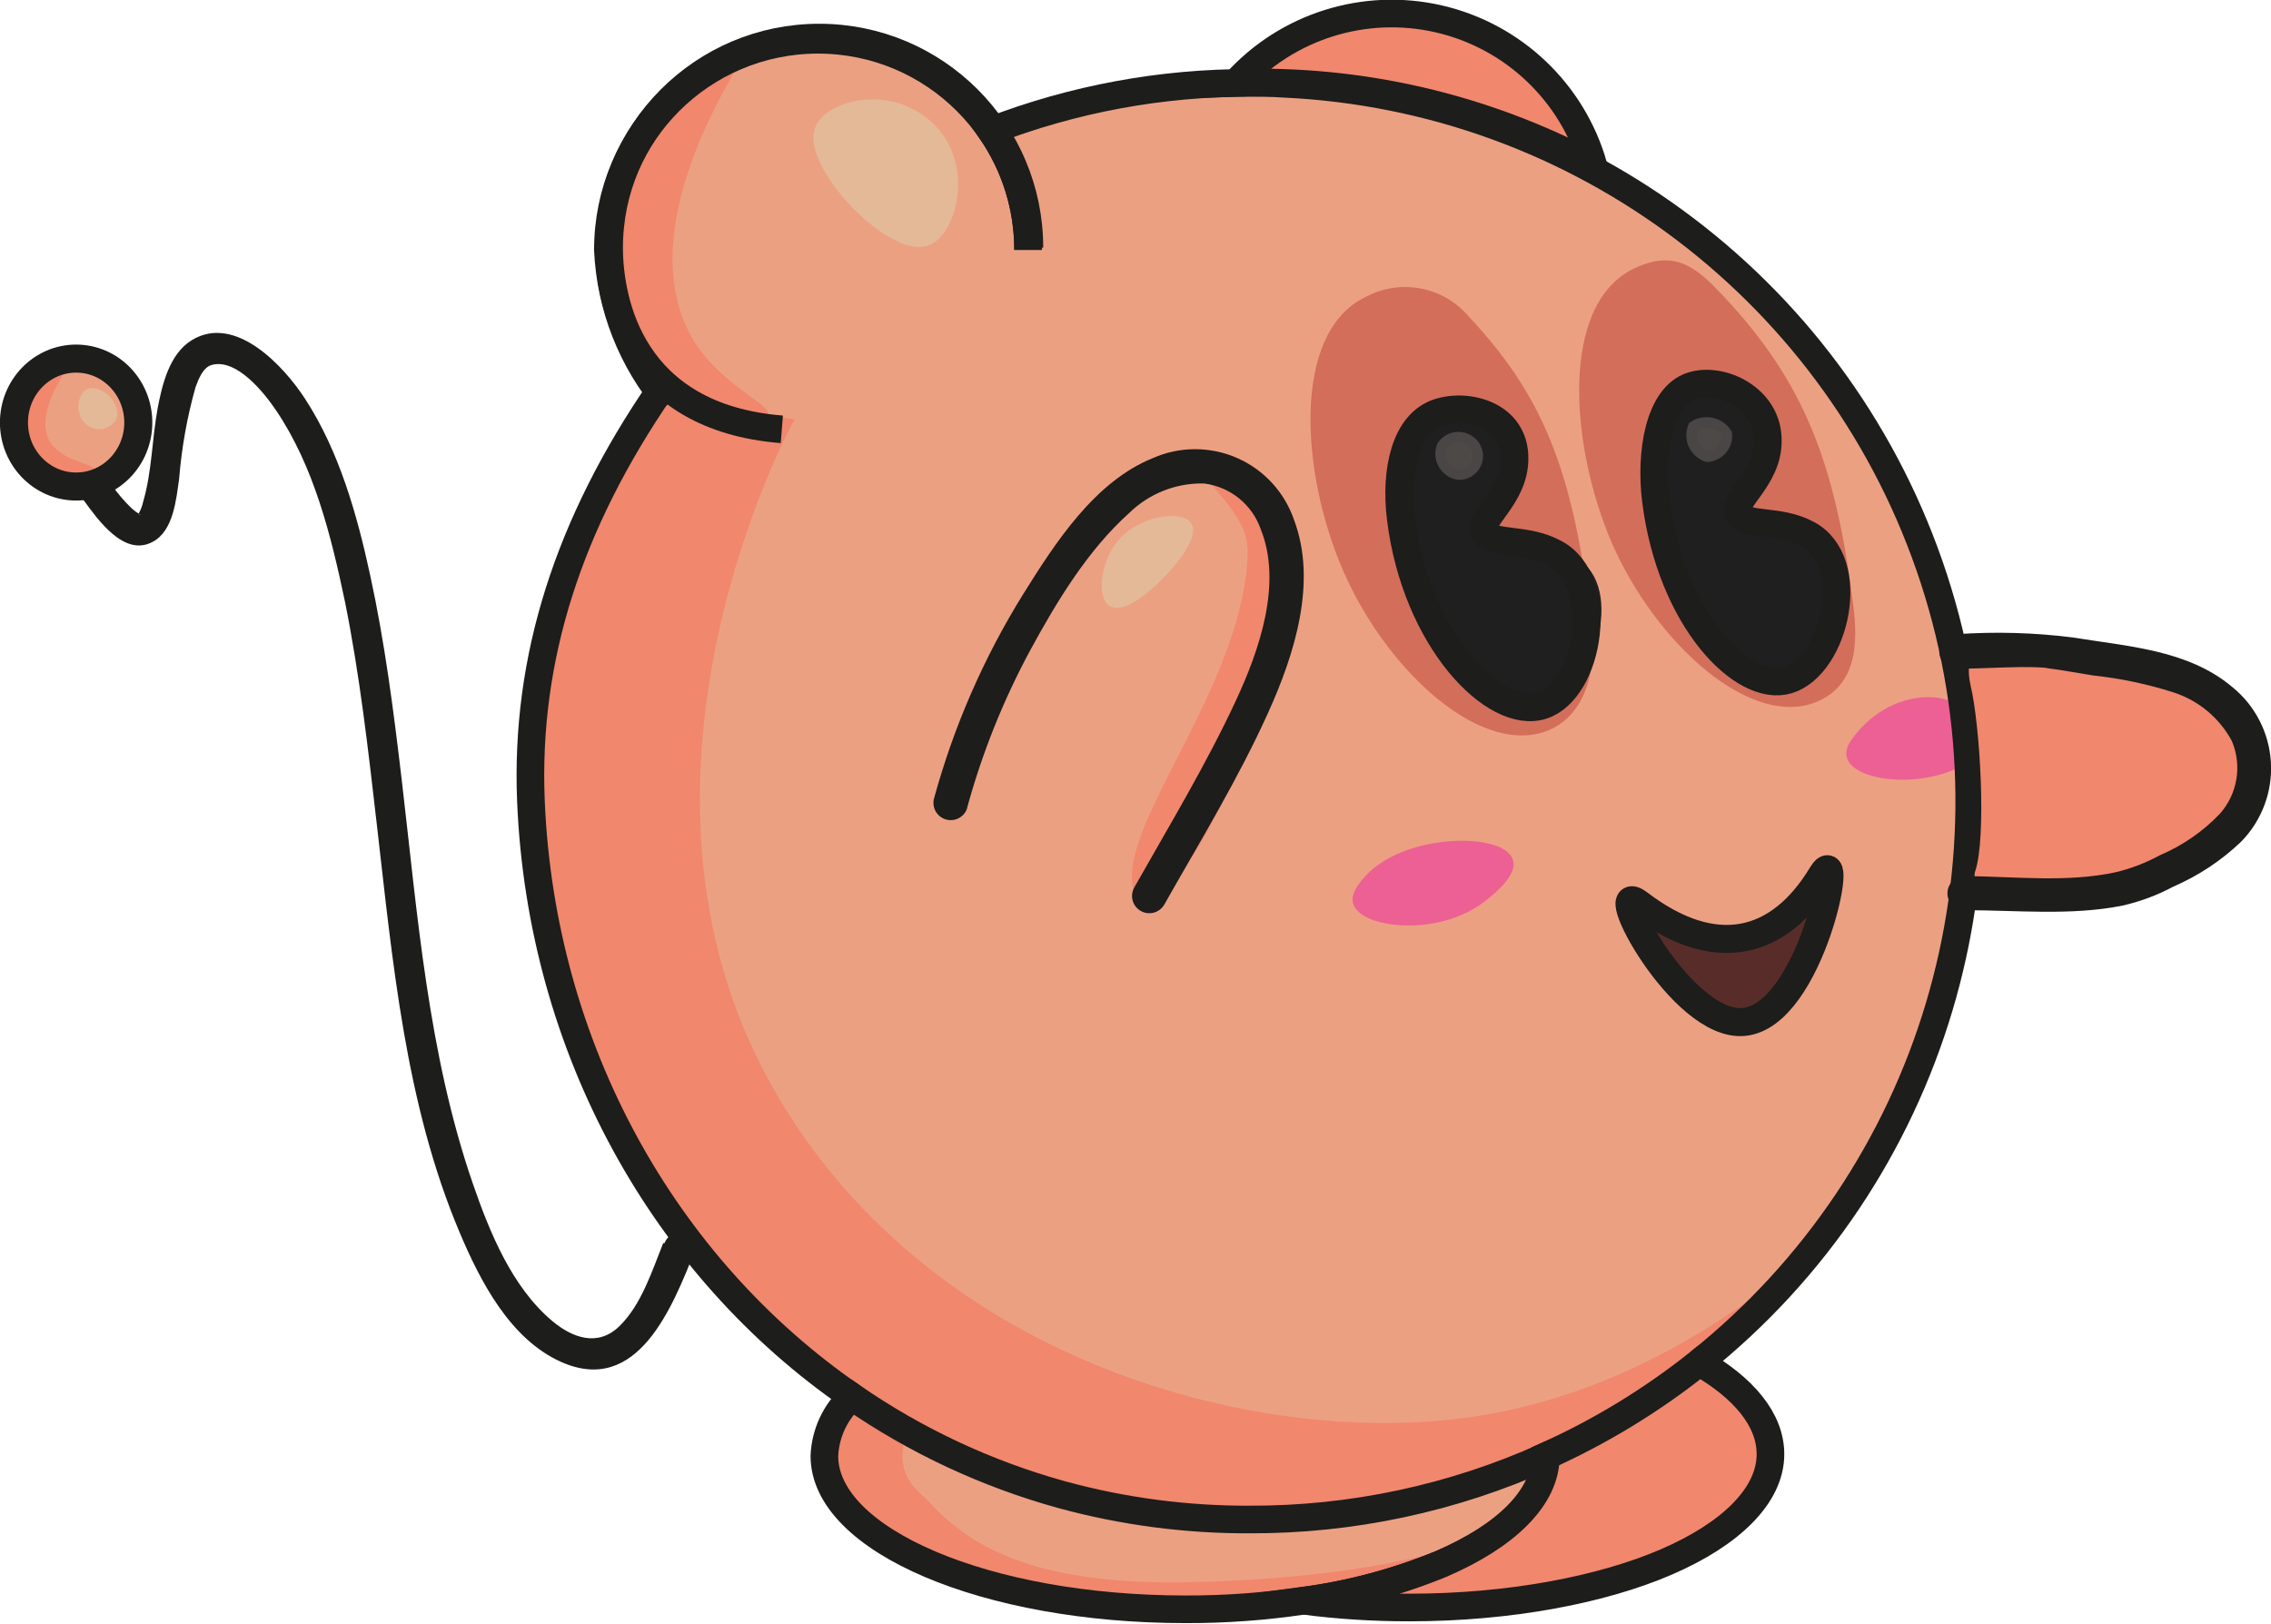
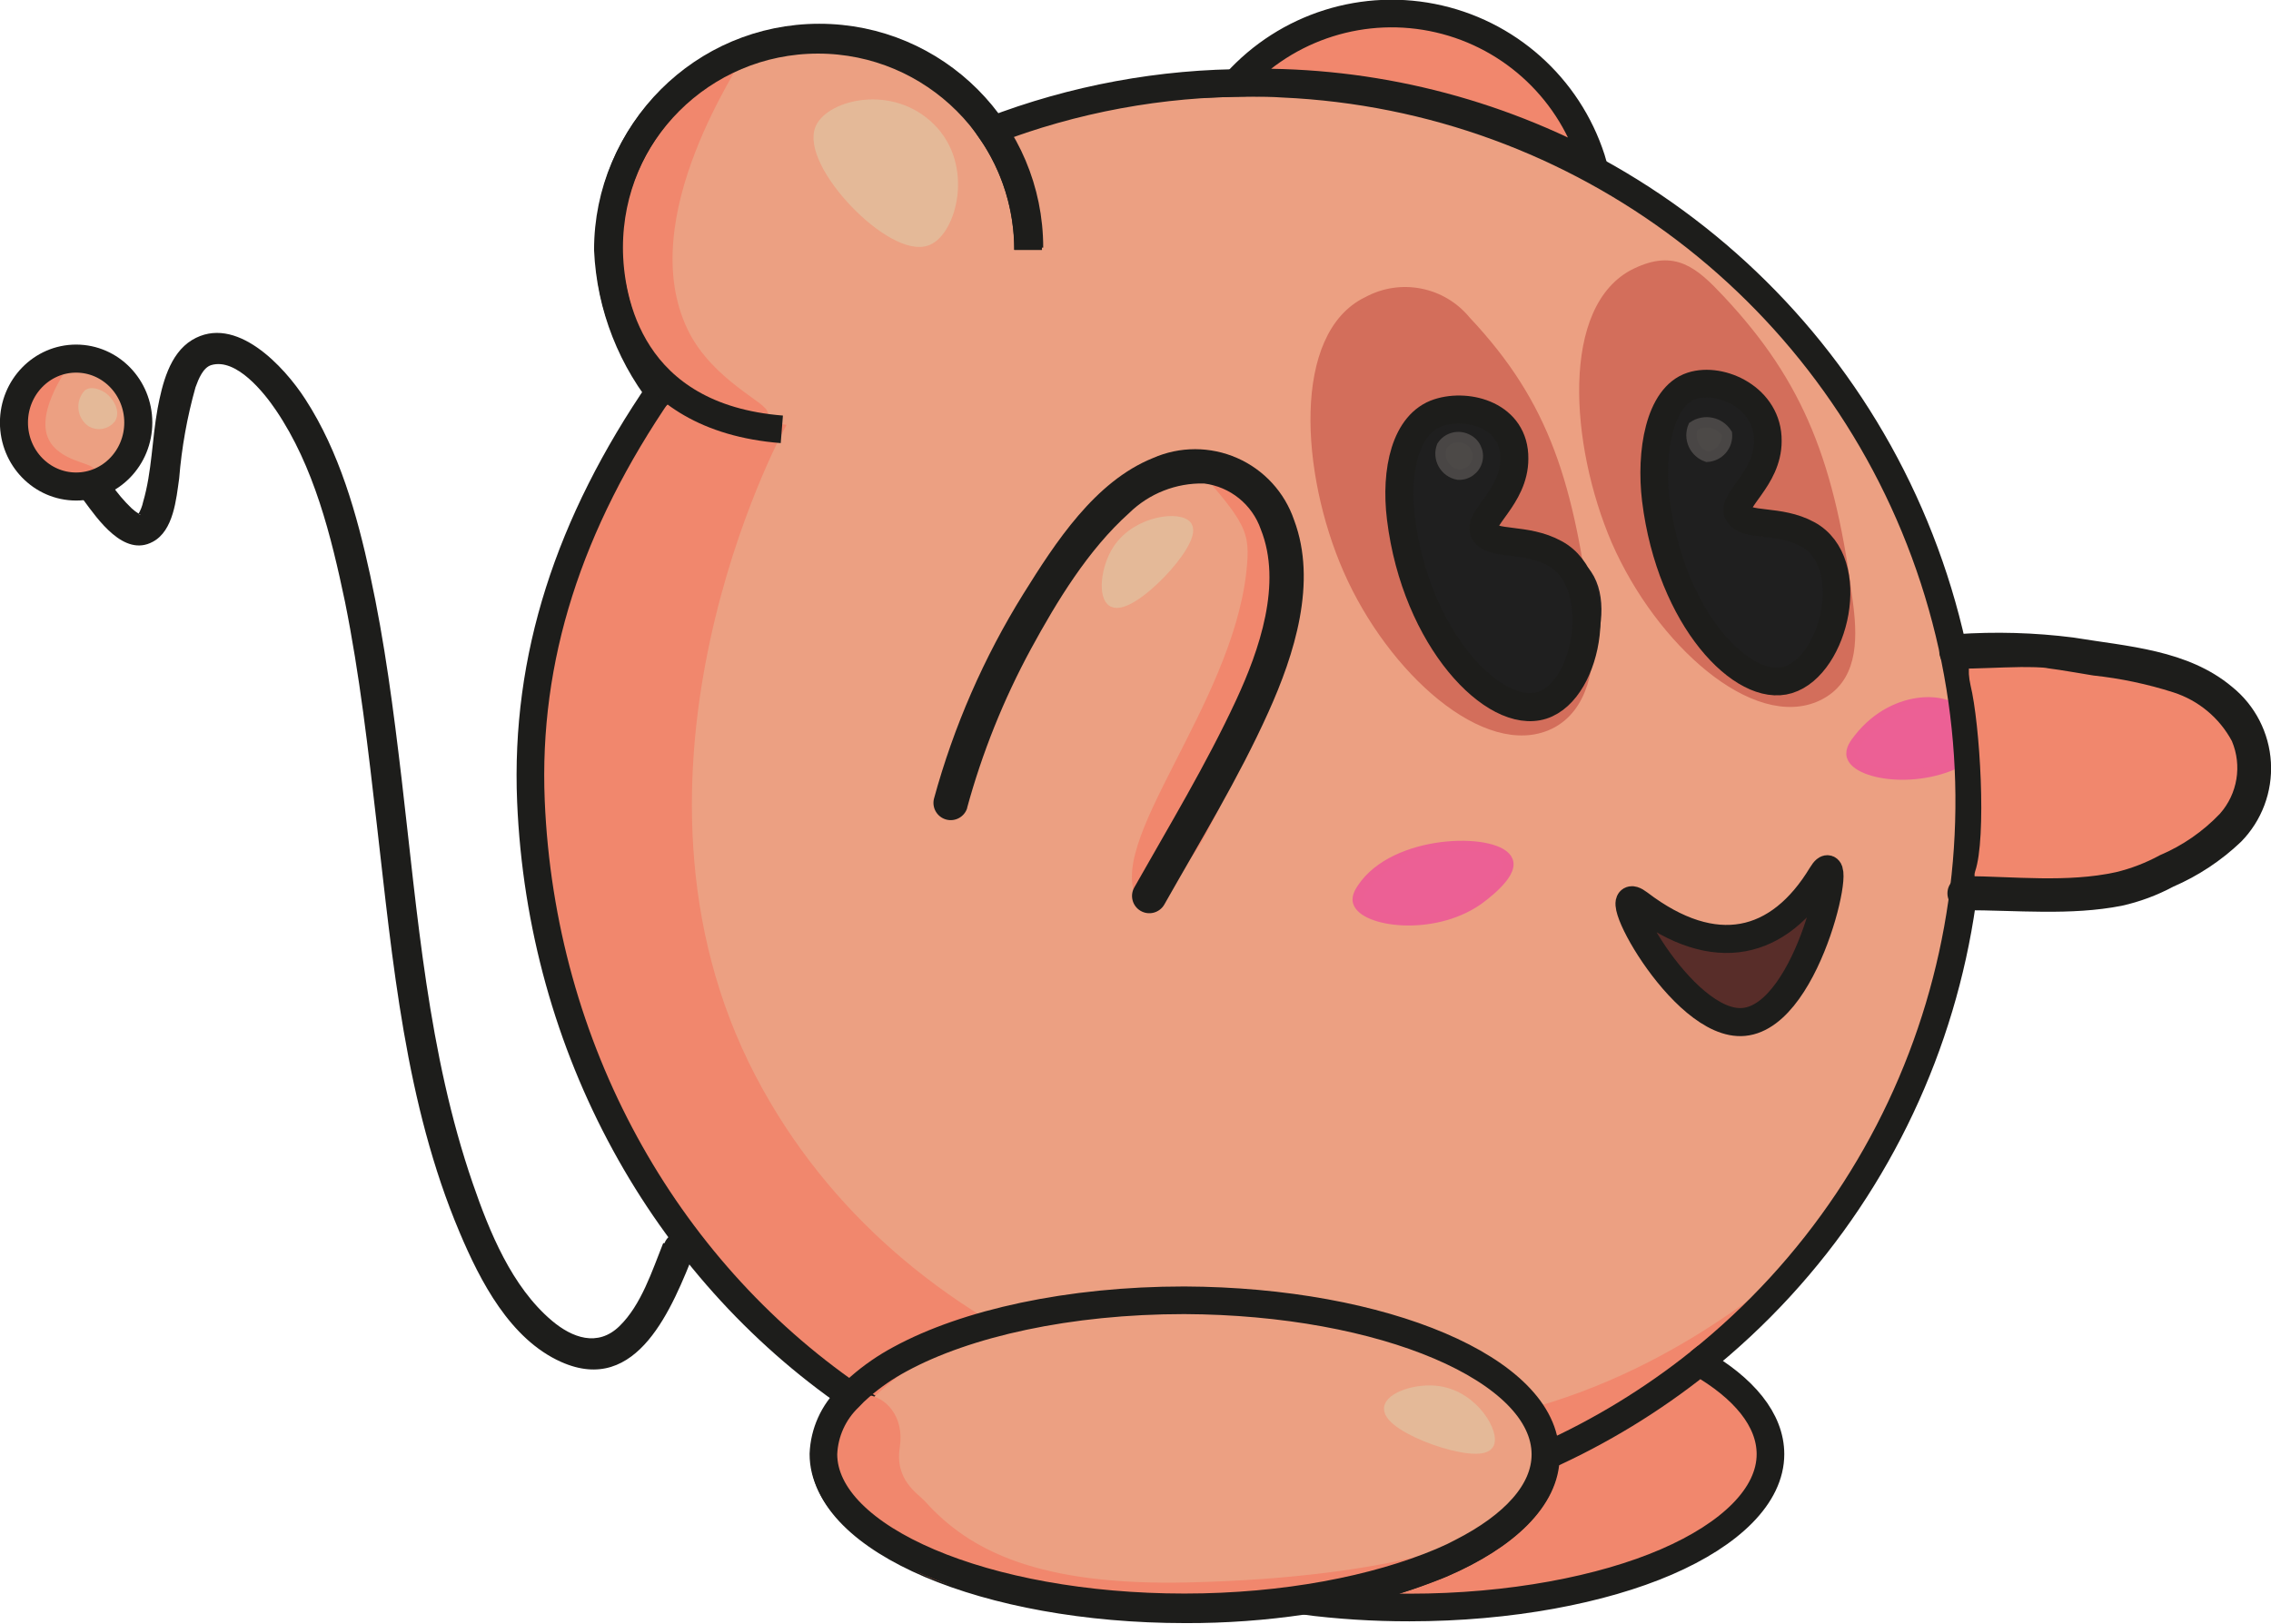
<svg xmlns="http://www.w3.org/2000/svg" viewBox="0 0 164.38 117.5">
  <defs>
    <style>.cls-1,.cls-2{fill:#eca082;stroke:#eca082;}.cls-1,.cls-10,.cls-12,.cls-13,.cls-2,.cls-3,.cls-4,.cls-5,.cls-6,.cls-7,.cls-8,.cls-9{stroke-miterlimit:10;}.cls-1,.cls-4,.cls-5,.cls-6,.cls-7,.cls-8,.cls-9{stroke-width:0.75px;}.cls-2,.cls-3{stroke-width:0.75px;}.cls-3{fill:#f1876d;stroke:#f1876d;}.cls-4{fill:#d36e5b;stroke:#d36e5b;}.cls-5{fill:#ec6095;stroke:#ec6094;}.cls-6{fill:#e4b998;stroke:#e4b998;}.cls-7{fill:#1f1f1f;stroke:#1f1f1f;}.cls-8{fill:#582d29;stroke:#582d29;}.cls-9{fill:#4c4947;stroke:#494645;}.cls-10,.cls-12,.cls-13{fill:none;stroke:#1d1d1b;}.cls-10{stroke-width:2px;}.cls-11{fill:#1d1d1b;}.cls-12{stroke-width:2.03px;}.cls-13{stroke-width:2.03px;}</style>
  </defs>
  <g id="Capa_9" data-name="Capa 9">
    <path class="cls-1" d="M3.79,35.13c1.66.88,7.07-2.85,6.19-6.19C9.49,27.1,7.15,25.56,5.53,26,2.62,26.88,2,34.19,3.79,35.13Z" />
    <path class="cls-2" d="M56.82,30a13.71,13.71,0,0,1-3.1-25.35C61.15.88,68.55,6.56,69.59,7.39c1.46,1.16,4.55,3.62,5,7.35C75.58,22.14,66,32.14,56.82,30Z" />
    <path class="cls-2" d="M78.66,7C55.88,12.36,38.12,33.76,38.2,57.52c.1,24.51,19.13,39.14,21.68,41,14.73,10.93,35.9,14.67,53,6.39,13-6.29,19.76-17.6,21.68-20.91a54.64,54.64,0,0,0,6.78-19.54A50.6,50.6,0,0,0,139,39.13,51.14,51.14,0,0,0,125.11,19C114,9.22,96.46,2.82,78.66,7Z" />
    <path class="cls-3" d="M4.85,25.94C4.76,25.89.4,31,2,33.39c1.11,1.59,4.46,1.26,4.55.87S4.1,33.77,3.2,32C2,29.62,4.93,26,4.85,25.94Z" />
    <path class="cls-3" d="M82.78,65.16c-2.67-3.77,6.7-13.87,7.8-23.67.36-3.15-.06-3.81-4-8.26-.51-.57,2.06.39,3.32,1.87,1.07,1.26,4.31,2.17.92,15.58C90,53.7,86.44,63,84.26,63.3,83.49,63.39,83.34,66,82.78,65.16Z" />
    <path class="cls-3" d="M91,4.49c-.17-1.28,7.54-5.18,14.61-2.91,5.62,1.81,9.42,7.07,8.71,8.13s-4.49-1.82-13-3.58C94.4,4.7,91.06,5.31,91,4.49Z" />
    <path class="cls-3" d="M53.34,4c-.28-.16-15,5.49-6.29,21.26,2.15,3.9,7.84,5.31,8.16,4.81s-3.9-2.21-5.75-6C45.34,15.62,53.59,4.2,53.34,4Z" />
-     <path class="cls-3" d="M48.78,28.6C37.42,46.51,37,60.18,42.5,75.12c8.82,23.8,33.92,40,64.44,31.42,12.64-3.56,21.12-11.76,21.52-13.1.27-.9-8.83,7.92-22.73,9.62-16.23,2-40.14-5-50.8-25.4-11.51-22.08,2-47,2-47C52.93,30.07,49.46,27.53,48.78,28.6Z" />
+     <path class="cls-3" d="M48.2,29C36.84,46.9,36.38,60.56,41.92,75.51c8.82,23.8,33.92,40,64.44,31.42,12.64-3.57,21.12-11.77,21.52-13.1.27-.9-8.83,7.92-22.73,9.62-16.23,2-40.14-5-50.8-25.4-11.51-22.08,2-47,2-47C52.34,30.46,48.88,27.92,48.2,29Z" />
    <path class="cls-3" d="M87,110.55c-3.4-.88-6.87-1.74-7.84-2-4-1.19,2,5.14,8,6.06,25.06,3.87,36.75-2.51,36.68-3,0-.28,5.77-5.19,4.13-7.22-1-1.28-.93-1.39-4.26-5.13-.46-.52-13,8.32-16.65,8.71C103,108.37,90.69,110.74,87,110.55Z" />
    <path class="cls-2" d="M62.43,102.87c27.32,9.3,25,7.41,31.48,8,8.39.78,18.92-6.3,18.37-5.23-6.52,12.68-41.72,14.66-48.39,3.29C63.36,108,60.3,102.15,62.43,102.87Z" />
    <path class="cls-3" d="M60.24,104.82c0,4.14,4.66,9,10.64,9.89,25.07,3.87,36.75-2.51,36.68-3,0-.28-5.67,2.84-21.29,3.2-10.83.24-16-2.26-19.36-6-.46-.52-2.32-1.62-1.9-4.23C65.66,100.65,60.24,99.66,60.24,104.82Z" />
    <path class="cls-4" d="M118.43,19.78C113.35,22.21,114,32.12,117,39.13c3.2,7.33,10.08,13.39,14.58,11.23,2.43-1.17,2.52-3.84,2.2-6.45-1.29-10.33-3.54-16.06-9.29-22.2C122.56,19.65,121.18,18.46,118.43,19.78Z" />
    <path class="cls-4" d="M99,21.84c-5.08,2.43-4.48,12.35-1.42,19.36,3.2,7.33,10.07,13.39,14.58,11.22,2.43-1.17,3-4.35,2.71-7-1.29-10.32-3-16.05-8.78-22.19A5.67,5.67,0,0,0,99,21.84Z" />
    <path class="cls-5" d="M134.56,53.45c2.66-3.37,6.9-3.05,7.48-1.42.37,1,.94,2.38.65,2.59-3.31,2.28-8.24,1.53-8.65.12C133.91,54.29,134.27,53.82,134.56,53.45Z" />
    <path class="cls-5" d="M98.82,64c2.65-3.37,9.74-3.3,10.32-1.67.37,1-1.9,2.63-2.19,2.84-3.31,2.28-8.24,1.53-8.65.13C98.17,64.87,98.53,64.4,98.82,64Z" />
    <path class="cls-6" d="M6.39,28.54a1.35,1.35,0,0,0,.22,2A1.09,1.09,0,0,0,8,30.3c.32-.47-.11-1.22-.59-1.56C7.36,28.72,6.76,28.31,6.39,28.54Z" />
    <path class="cls-6" d="M59.4,9.26c-1.17,2.53,5.2,9.18,7.74,8.13,1.7-.7,3-5.35.19-8.13S60.16,7.61,59.4,9.26Z" />
    <path class="cls-6" d="M85.92,38.1c-.46-.73-3.57-.47-5,1.67-.9,1.37-1.06,3.44-.37,3.8C81.86,44.26,86.63,39.24,85.92,38.1Z" />
    <path class="cls-7" d="M121.29,28.83c-4.58,3.51,2.58,20.39,7.49,20,3.22-.25,6.33-6.36,3.52-8.92-1.76-1.62-5.29.21-6.58-1.55-.8-1.09.81-2.26,1-5.42,0-.55.63-3.24-1.52-4.49A3.88,3.88,0,0,0,121.29,28.83Z" />
    <path class="cls-7" d="M103,31.54c-4.58,3.51,3.22,20,8.13,19.62,3.23-.26,6.07-7.53,3.27-10.09-1.77-1.62-5.3.21-6.58-1.55-.8-1.09.81-2.26,1-5.42a3,3,0,0,0-1.52-3.59C106.08,29.84,103.92,30.82,103,31.54Z" />
    <path class="cls-8" d="M118.17,66.23c-1.83-4.29,6.87,7.64,13.52-2.56,1.7-2.59-.08,9.21-5.49,9.68S118.84,67.8,118.17,66.23Z" />
    <path class="cls-9" d="M122.56,30.87a1.65,1.65,0,0,0,1,2.2A1.53,1.53,0,0,0,125,31.39,1.73,1.73,0,0,0,122.56,30.87Z" />
    <path class="cls-9" d="M104.37,32.29a1.54,1.54,0,0,0,1.16,2.07,1.35,1.35,0,0,0,.64-2.58A1.41,1.41,0,0,0,104.37,32.29Z" />
    <path class="cls-10" d="M74.42,18.09a15.21,15.21,0,0,0-30.42,0,18.51,18.51,0,0,0,4.38,11.14" />
    <path class="cls-10" d="M74.41,18.09a15.16,15.16,0,0,0-2.68-8.63A51.77,51.77,0,0,1,90.46,6c.8,0,1.6,0,2.39.06A52,52,0,0,1,123,98.63" />
    <path class="cls-10" d="M47.82,28.19C41.16,37.89,38,47.64,38.43,58c.75,17.92,9.65,33.75,23.22,43.1" />
    <path class="cls-10" d="M89.45,6A51.52,51.52,0,0,1,115.34,12,15.19,15.19,0,0,0,89.45,6Z" />
    <path class="cls-11" d="M48,90c-.8,2-1.58,4.46-3.16,6s-3.43.84-4.89-.39c-2.91-2.46-4.52-6.43-5.73-9.94-3.24-9.4-4-19.48-5.15-29.28-.59-5-1.22-9.9-2.28-14.77-.95-4.37-2.23-8.93-4.69-12.72-1.52-2.36-5.05-6.2-8.21-4.28-1.63,1-2.15,3.21-2.48,4.94C11,31.8,11,34.14,10.36,36.33a2.89,2.89,0,0,1-.36.91c-.14.22.11-.11.14,0s0,0-.18-.11-.3-.22-.45-.35a11.31,11.31,0,0,1-1.45-1.71c-.85-1.17-2.82,0-2,1.15,1,1.35,2.91,4.14,5,3,1.51-.8,1.7-3.12,1.91-4.6a34.64,34.64,0,0,1,1.18-6.58c.22-.61.55-1.43,1.14-1.61,1.81-.54,3.83,2,4.68,3.26,2.76,4.07,4,9.11,5,13.87,1.07,5.31,1.68,10.7,2.3,16.08,1.15,9.94,2.06,20.27,6,29.58,1.49,3.53,3.65,7.72,7.34,9.37,5.55,2.48,8.07-4,9.67-8,.54-1.35-1.65-1.94-2.18-.6Z" />
    <path class="cls-10" d="M130.85,38.68c3.7,2,2,9.49-1.43,10.54-3.24,1-8.5-4.38-9.57-13.06-.41-3.38.23-7.46,2.61-8.23,2.12-.69,5.54.9,5.5,4,0,2.77-2.7,4.31-2.13,5.27S128.77,37.54,130.85,38.68Z" />
    <path class="cls-12" d="M112.54,40.06c3.75,2,2.52,9.9-.92,11S102.48,46.3,101.4,37.5c-.42-3.42.32-6.85,2.73-7.63,2.16-.7,5.52.21,5.48,3.34,0,2.8-2.73,4.37-2.16,5.33S110.43,38.9,112.54,40.06Z" />
    <path class="cls-12" d="M131.87,63.34c1.75-2.89-.79,10.19-5.65,10.64-4.51.43-10.27-10.6-7.59-8.56C124.13,69.61,128.78,68.45,131.87,63.34Z" />
    <path class="cls-10" d="M74.51,17.93a15.21,15.21,0,0,0-30.42,0c0,3.88,1.56,12.28,12.5,13.15" />
    <ellipse class="cls-13" cx="5.51" cy="30.59" rx="4.5" ry="4.63" />
    <path class="cls-10" d="M128.15,105.27c0,3-2.88,5.79-7.53,7.8s-11.32,3.3-18.6,3.3a59.34,59.34,0,0,1-7.7-.49,40.18,40.18,0,0,0,10-2.68c4.63-2,7.51-4.74,7.53-7.77A52,52,0,0,0,123,98.63C126.22,100.48,128.15,102.78,128.15,105.27Z" />
    <path class="cls-10" d="M111.89,105.43c0,3-2.9,5.77-7.53,7.77a40.18,40.18,0,0,1-10,2.68,56.87,56.87,0,0,1-8.56.62c-14.43,0-26.13-5-26.13-11.1a6.16,6.16,0,0,1,2-4.29,50.32,50.32,0,0,0,15.17,7.09A50.87,50.87,0,0,0,90.46,110,51.79,51.79,0,0,0,111.89,105.43Z" />
    <path class="cls-11" d="M70,58.49A54,54,0,0,1,74.61,47c1.89-3.47,4.14-7.19,7.12-9.86A7.5,7.5,0,0,1,87.15,35a5,5,0,0,1,4.11,3.32c1.57,3.93-.11,8.75-1.79,12.37-2.16,4.65-4.84,9.08-7.36,13.54a1.25,1.25,0,0,0,2.16,1.26c2.59-4.58,5.38-9.14,7.54-13.94,1.88-4.16,3.55-9.4,1.86-13.9a7.57,7.57,0,0,0-10.22-4.49c-4.21,1.7-7.06,6.12-9.37,9.82A56.09,56.09,0,0,0,67.6,57.83a1.25,1.25,0,0,0,2.41.66Z" />
    <path class="cls-3" d="M143,49.54c-1-4.49,4.36-2.23,14.13-.9,4.25.58-.59-.45,5.16,3.1.65.4,1.19,1.15.51,3-.58,1.55-.51,3.81-4.19,7.36-2.24,2.16-16,3.18-15.29,1.1C144.2,60.64,143.68,52.32,143,49.54Z" />
    <path class="cls-11" d="M142.2,65.89c3.75,0,7.67.41,11.38-.32a14.62,14.62,0,0,0,3.72-1.38,16.73,16.73,0,0,0,4.91-3.25,7.58,7.58,0,0,0-.65-11.22c-3.21-2.69-7.55-2.92-11.5-3.57a43.28,43.28,0,0,0-8.44-.24,1.25,1.25,0,0,0,0,2.5c1.54,0,3.09-.1,4.63-.12.61,0,1.65,0,2,.09,1.1.14,2.18.35,3.27.52a29.24,29.24,0,0,1,5.79,1.22,7.35,7.35,0,0,1,4.24,3.53,5,5,0,0,1-.87,5.26,13,13,0,0,1-4.34,3,13,13,0,0,1-3.19,1.23c-3.52.77-7.36.31-10.94.28a1.25,1.25,0,0,0,0,2.5Z" />
+     <path class="cls-2" d="M62.13,102.9c8.91-10.71,27-7.82,33.49-7.23,8.38.78,16.91,8.92,16.36,10-6.52,12.67-41.72,14.65-48.39,3.29C63.06,108.06,60.69,104.63,62.13,102.9Z" />
+     <path class="cls-3" d="M60,104.85c0,4.13,4.65,9,10.64,9.89,25.06,3.87,36.74-2.51,36.67-3,0-.28-5.67,2.83-21.29,3.19-10.82.25-16-2.26-19.35-6-.47-.52-2.33-1.62-1.91-4.23C65.37,100.67,59.94,99.68,60,104.85Z" />
+   </g>
+   <g id="Capa_10" data-name="Capa 10">
+     <path class="cls-6" d="M107.74,104.57c.48-.72-1-3.45-3.58-3.85-1.62-.25-3.57.45-3.61,1.23C100.46,103.42,107,105.68,107.74,104.57Z" />
+   </g>
+   <g id="Capa_2" data-name="Capa 2">
+     <g id="Capa_1" data-name="Capa 1">
+       <path class="cls-10" d="M111.86,105.29v0c0,2.7-2.3,5.16-6.07,7.08l-.61.31-.85.38c-4.74,2-11.32,3.3-18.6,3.3-14.43,0-26.13-5-26.13-11.1a6,6,0,0,1,1.85-4.1,8.42,8.42,0,0,1,.8-.77s0,0,0,0a15.62,15.62,0,0,1,2.9-2c4.78-2.6,12.22-4.26,20.57-4.26C100.16,94.19,111.86,99.16,111.86,105.29Z" />
+     </g>
  </g>
</svg>
